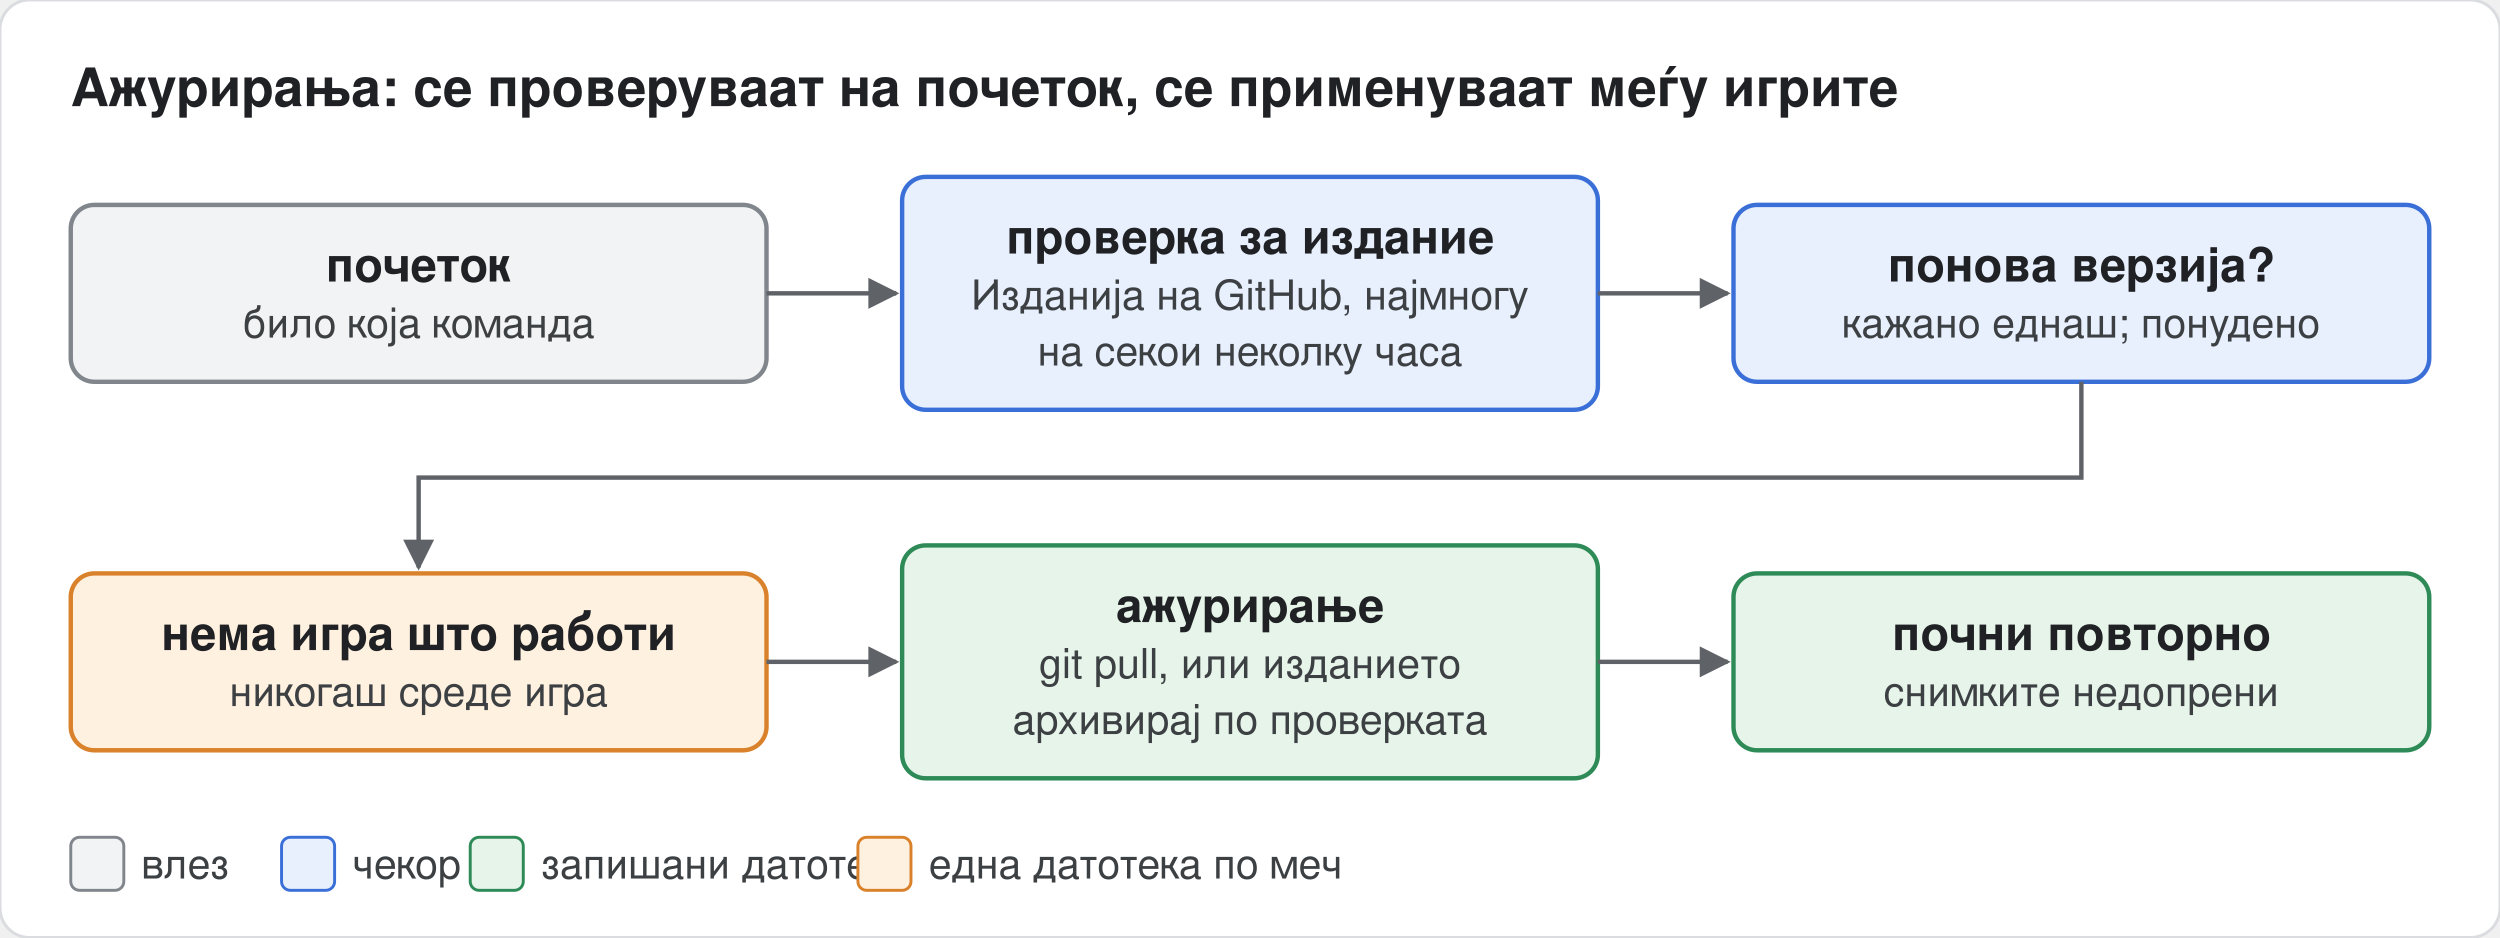
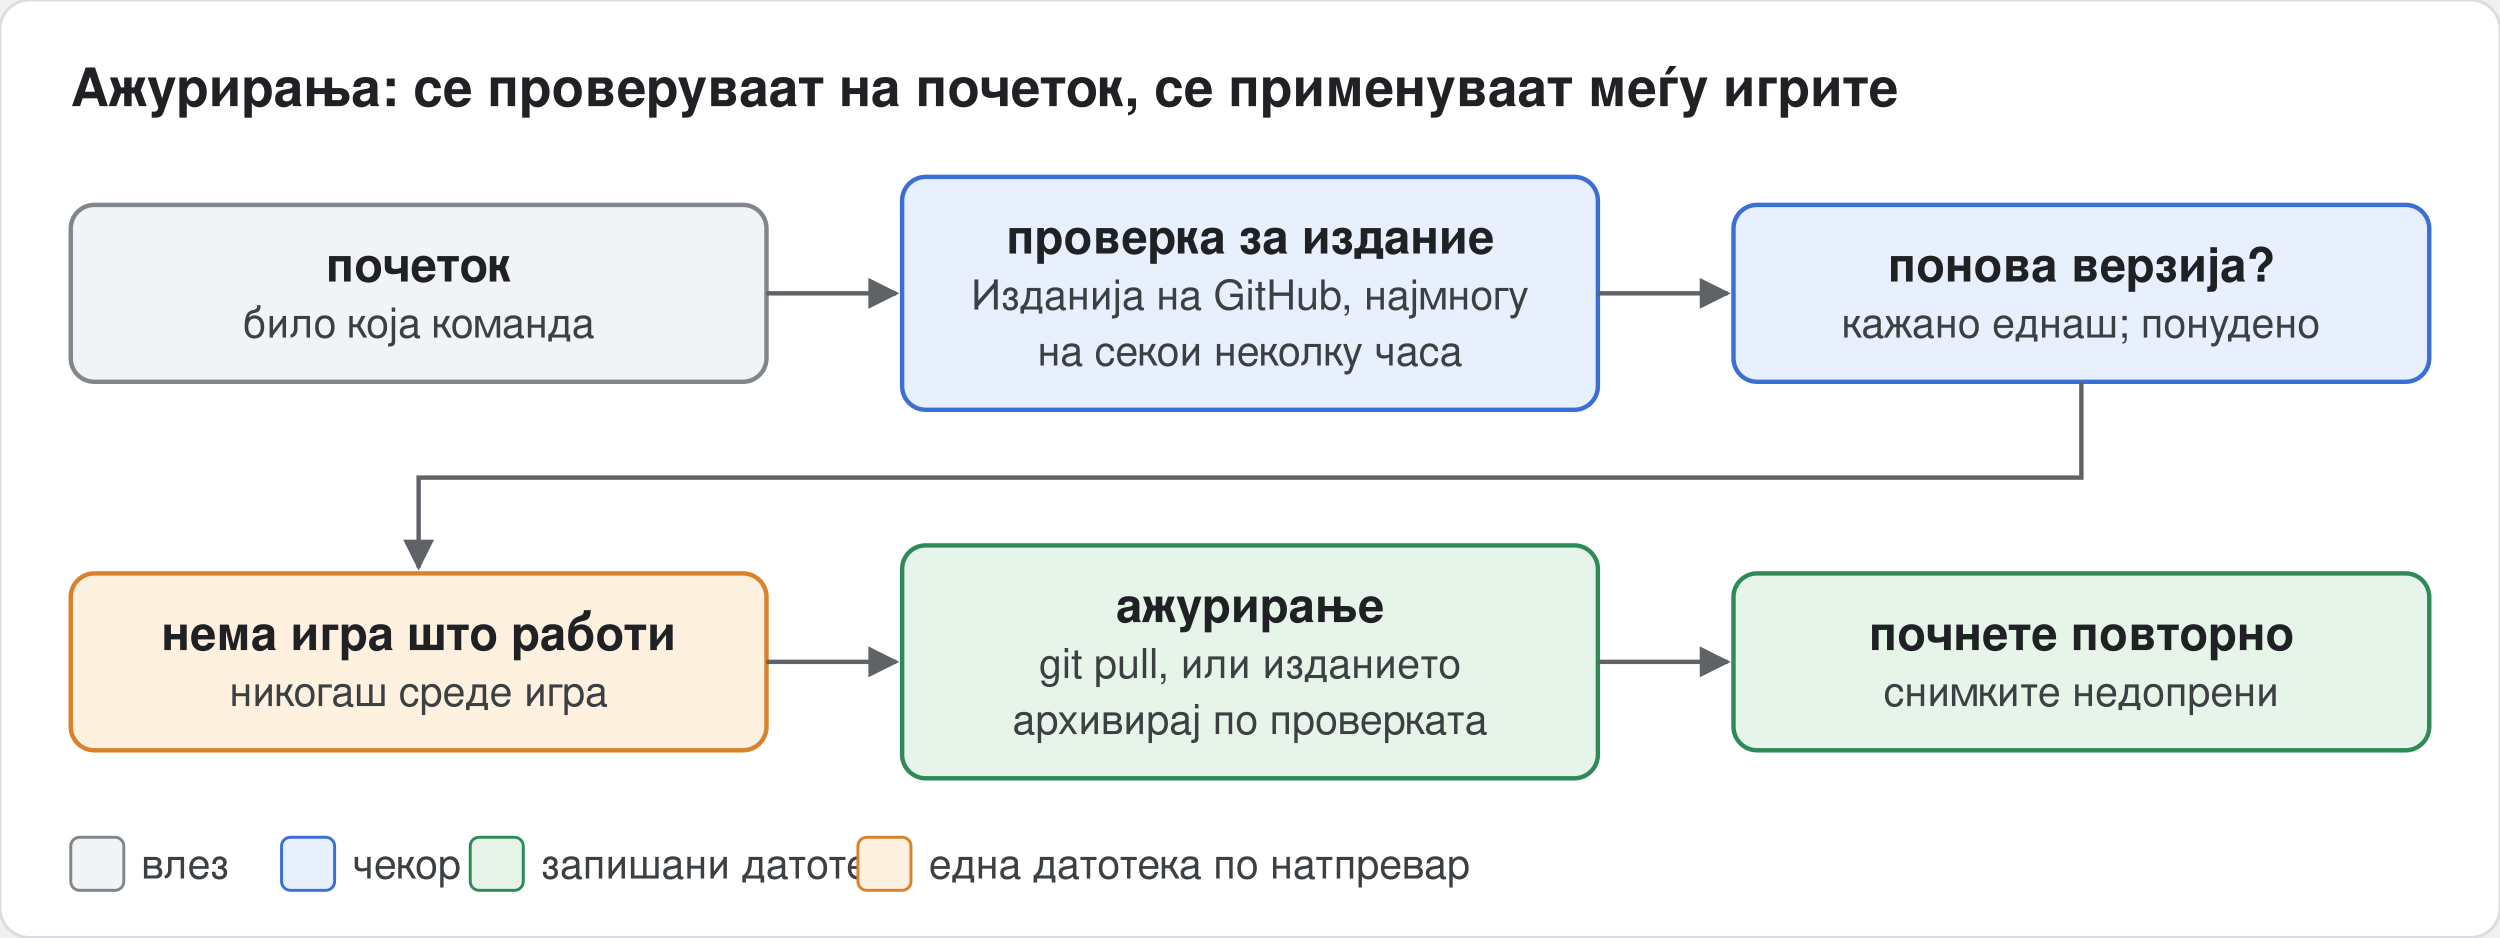
<svg xmlns="http://www.w3.org/2000/svg" width="848" height="318" viewBox="0 0 848 318" font-family="Segoe UI,Helvetica,Arial,sans-serif" role="img" aria-label="Updates: checked at start, applied between games">
  <defs>
    <marker id="a" viewBox="0 0 10 10" refX="9" refY="5" markerWidth="7" markerHeight="7" orient="auto">
      <path d="M0,0 L10,5 L0,10 z" fill="#5f6368" />
    </marker>
  </defs>
  <rect width="848" height="318" rx="10" fill="#ffffff" stroke="#dadce0" />
  <text x="24" y="36" font-size="18" font-weight="600" fill="#202124">Ажурирања: се проверуваат на почеток, се применуваат меѓу игрите</text>
  <rect x="24" y="69.5" width="236" height="60" rx="8" fill="#f1f3f4" stroke="#80868b" stroke-width="1.5" />
  <text x="142.0" y="95.5" text-anchor="middle" font-weight="600" font-size="16" fill="#202124">почеток</text>
  <text x="142.0" y="114.5" text-anchor="middle" font-size="14" fill="#3c4043">било која команда</text>
  <rect x="306" y="60.0" width="236" height="79" rx="8" fill="#e8f0fe" stroke="#3b6fd8" stroke-width="1.5" />
  <text x="424.0" y="86.0" text-anchor="middle" font-weight="600" font-size="16" fill="#202124">проверка за издание</text>
  <text x="424.0" y="105.0" text-anchor="middle" font-size="14" fill="#3c4043">Изданија на GitHub, најмногу</text>
  <text x="424.0" y="124.0" text-anchor="middle" font-size="14" fill="#3c4043">на секои неколку часа</text>
  <rect x="588" y="69.5" width="236" height="60" rx="8" fill="#e8f0fe" stroke="#3b6fd8" stroke-width="1.5" />
  <text x="706.0" y="95.5" text-anchor="middle" font-weight="600" font-size="16" fill="#202124">понова верзија?</text>
  <text x="706.0" y="114.5" text-anchor="middle" font-size="14" fill="#3c4043">кажано еднаш; понудено</text>
  <line x1="260" y1="99.5" x2="304" y2="99.5" stroke="#5f6368" stroke-width="1.5" marker-end="url(#a)" />
  <line x1="542" y1="99.5" x2="586" y2="99.5" stroke="#5f6368" stroke-width="1.5" marker-end="url(#a)" />
  <path d="M706.0,129.5 V162.0 H142.0 V192.5" fill="none" stroke="#5f6368" stroke-width="1.5" marker-end="url(#a)" />
  <rect x="24" y="194.5" width="236" height="60" rx="8" fill="#fff1e0" stroke="#d9822b" stroke-width="1.5" />
  <text x="142.0" y="220.5" text-anchor="middle" font-weight="600" font-size="16" fill="#202124">нема игра што работи</text>
  <text x="142.0" y="239.5" text-anchor="middle" font-size="14" fill="#3c4043">никогаш среде игра</text>
  <rect x="306" y="185.0" width="236" height="79" rx="8" fill="#e6f4ea" stroke="#2e8b57" stroke-width="1.5" />
  <text x="424.0" y="211.0" text-anchor="middle" font-weight="600" font-size="16" fill="#202124">ажурирање</text>
  <text x="424.0" y="230.0" text-anchor="middle" font-size="14" fill="#3c4043">git pull, или изданието</text>
  <text x="424.0" y="249.0" text-anchor="middle" font-size="14" fill="#3c4043">архивирај по проверката</text>
  <rect x="588" y="194.5" width="236" height="60" rx="8" fill="#e6f4ea" stroke="#2e8b57" stroke-width="1.5" />
-   <text x="706.0" y="220.5" text-anchor="middle" font-weight="600" font-size="16" fill="#202124">почни повторно</text>
+   <text x="706.0" y="220.5" text-anchor="middle" font-weight="600" font-size="16" fill="#202124">почнете повторно</text>
  <text x="706.0" y="239.5" text-anchor="middle" font-size="14" fill="#3c4043">снимките недопрени</text>
  <line x1="260" y1="224.5" x2="304" y2="224.5" stroke="#5f6368" stroke-width="1.5" marker-end="url(#a)" />
  <line x1="542" y1="224.5" x2="586" y2="224.5" stroke="#5f6368" stroke-width="1.5" marker-end="url(#a)" />
  <rect x="24" y="284" width="18" height="18" rx="3" fill="#f1f3f4" stroke="#80868b" />
  <text x="48" y="298" font-size="14" fill="#3c4043">влез</text>
  <rect x="95.5" y="284" width="18" height="18" rx="3" fill="#e8f0fe" stroke="#3b6fd8" />
  <text x="119.5" y="298" font-size="14" fill="#3c4043">чекор</text>
  <rect x="159.5" y="284" width="18" height="18" rx="3" fill="#e6f4ea" stroke="#2e8b57" />
  <text x="183.5" y="298" font-size="14" fill="#3c4043">запишани датотеки</text>
  <rect x="291.0" y="284" width="18" height="18" rx="3" fill="#fff1e0" stroke="#d9822b" />
-   <text x="315.0" y="298" font-size="14" fill="#3c4043">една датотека по меч</text>
+   <text x="315.0" y="298" font-size="14" fill="#3c4043">една датотека по натпревар</text>
</svg>
